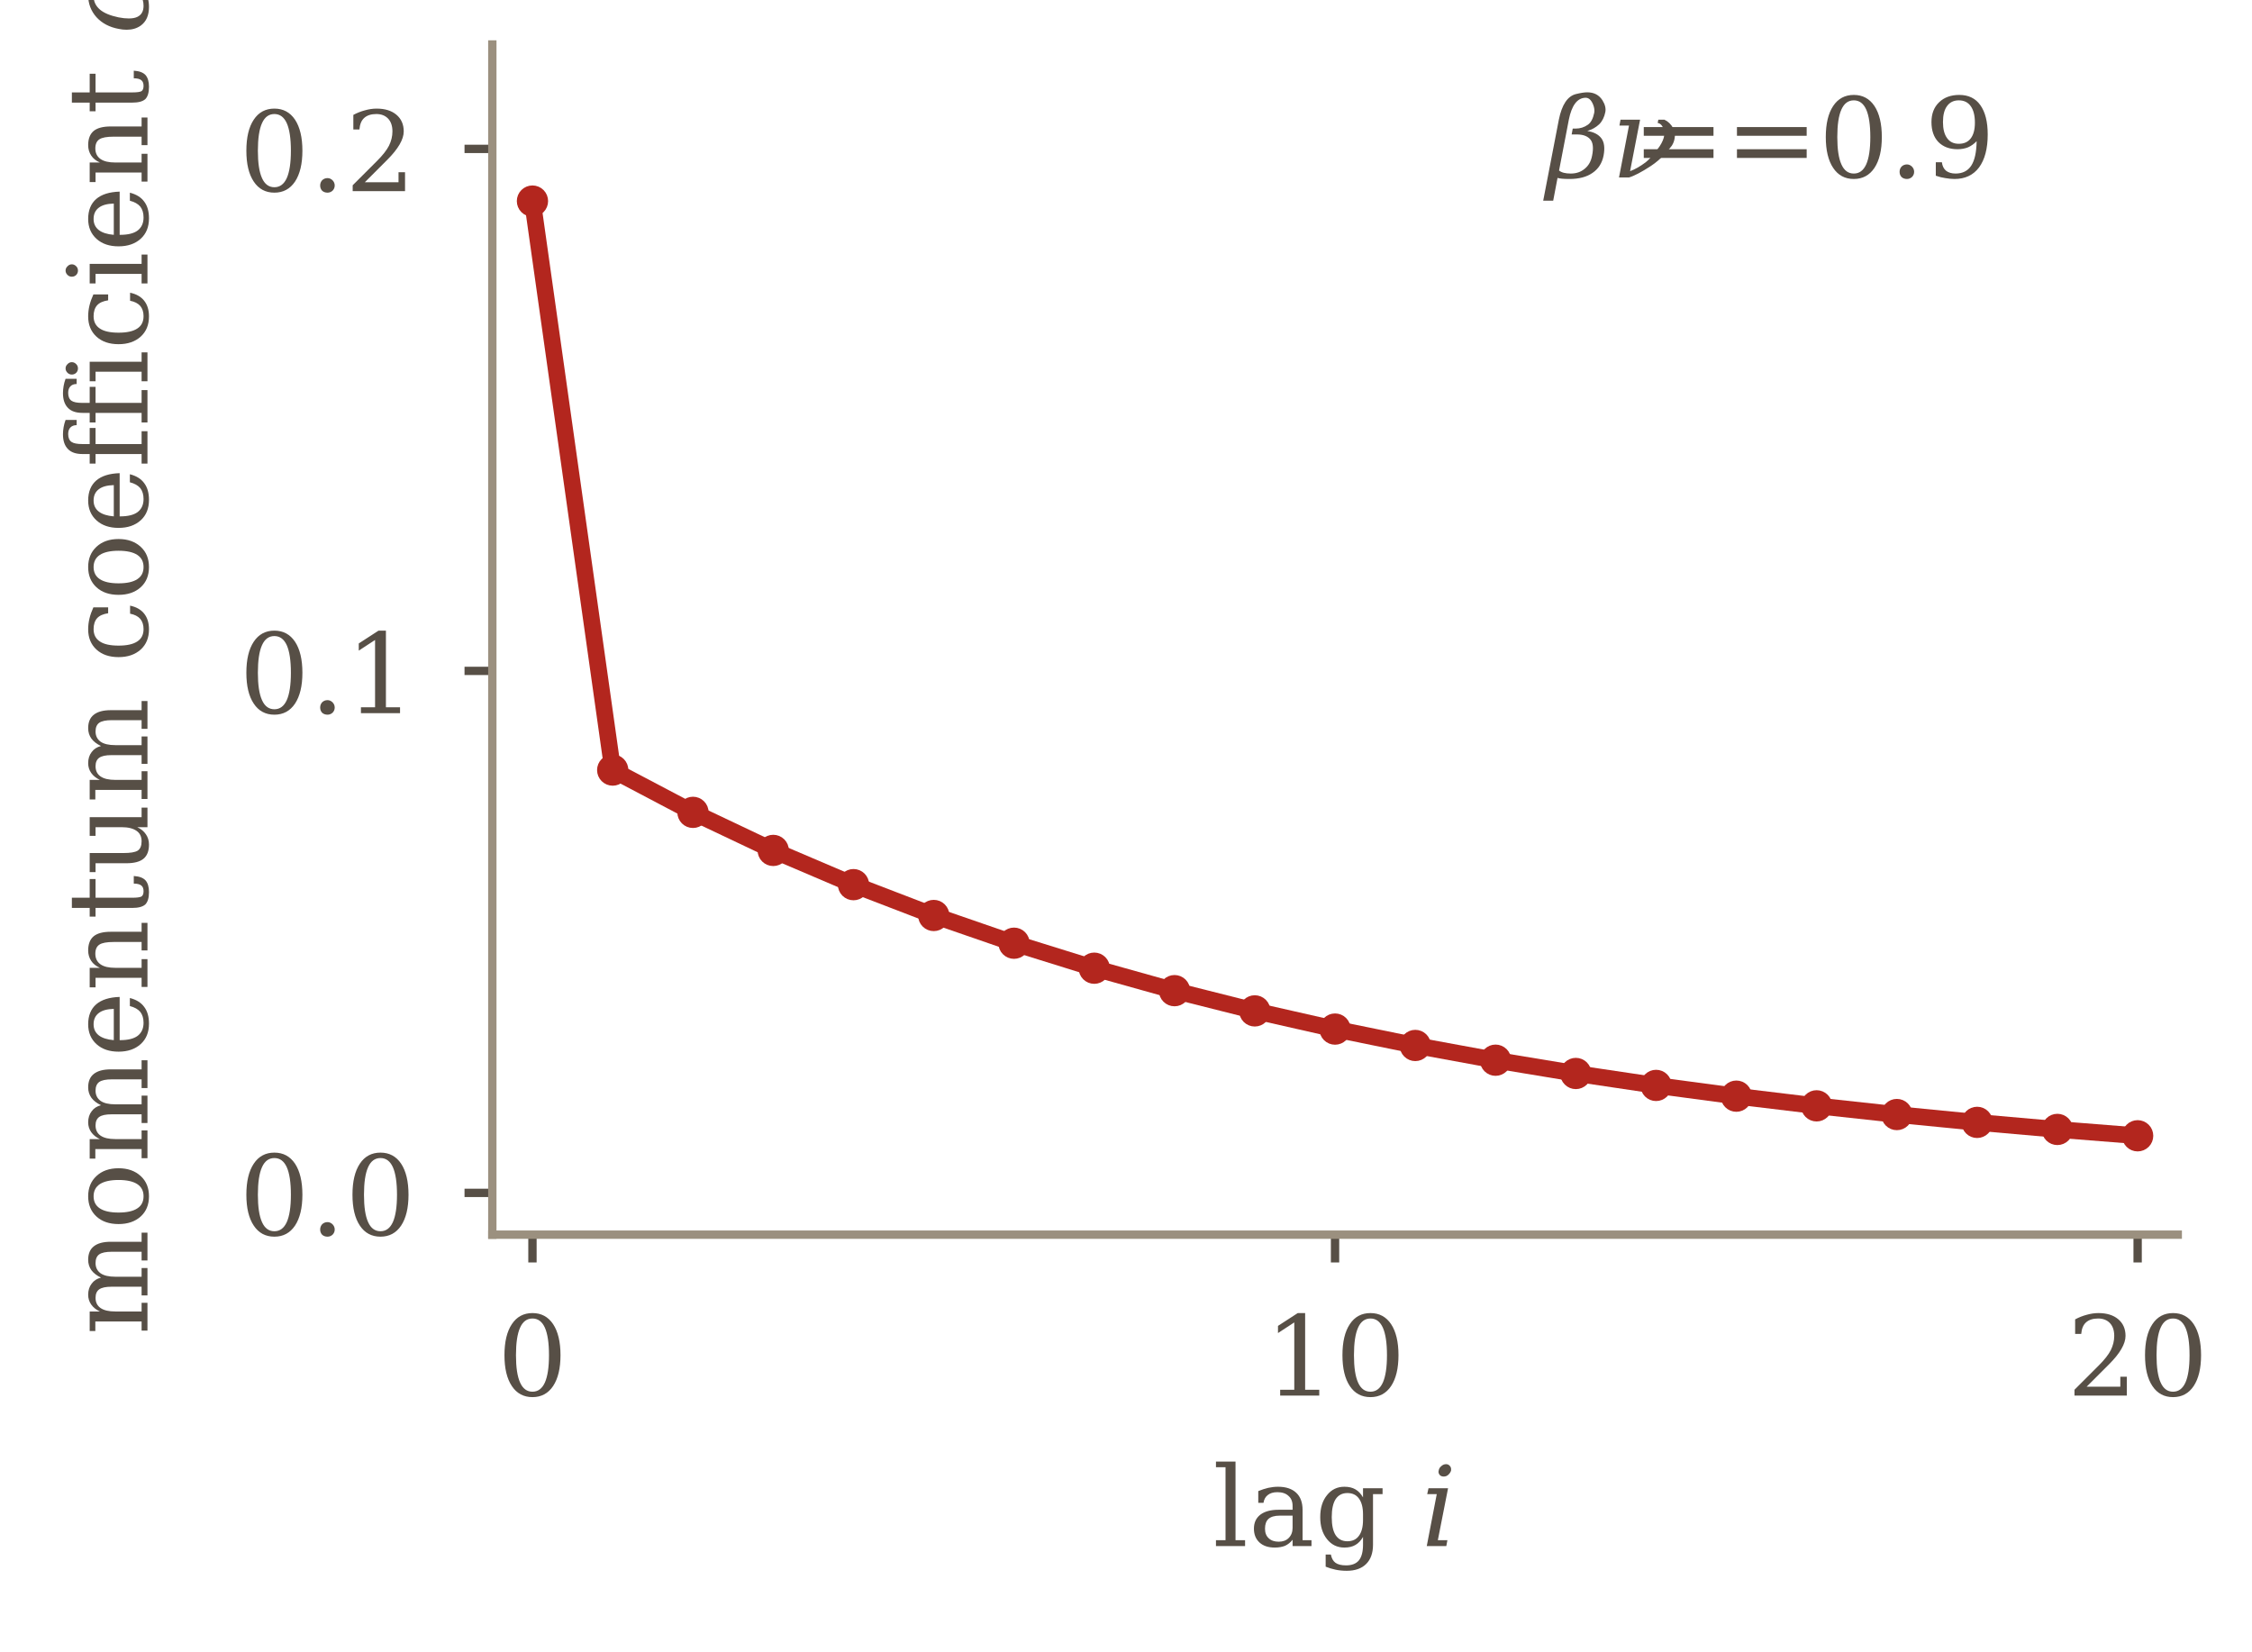
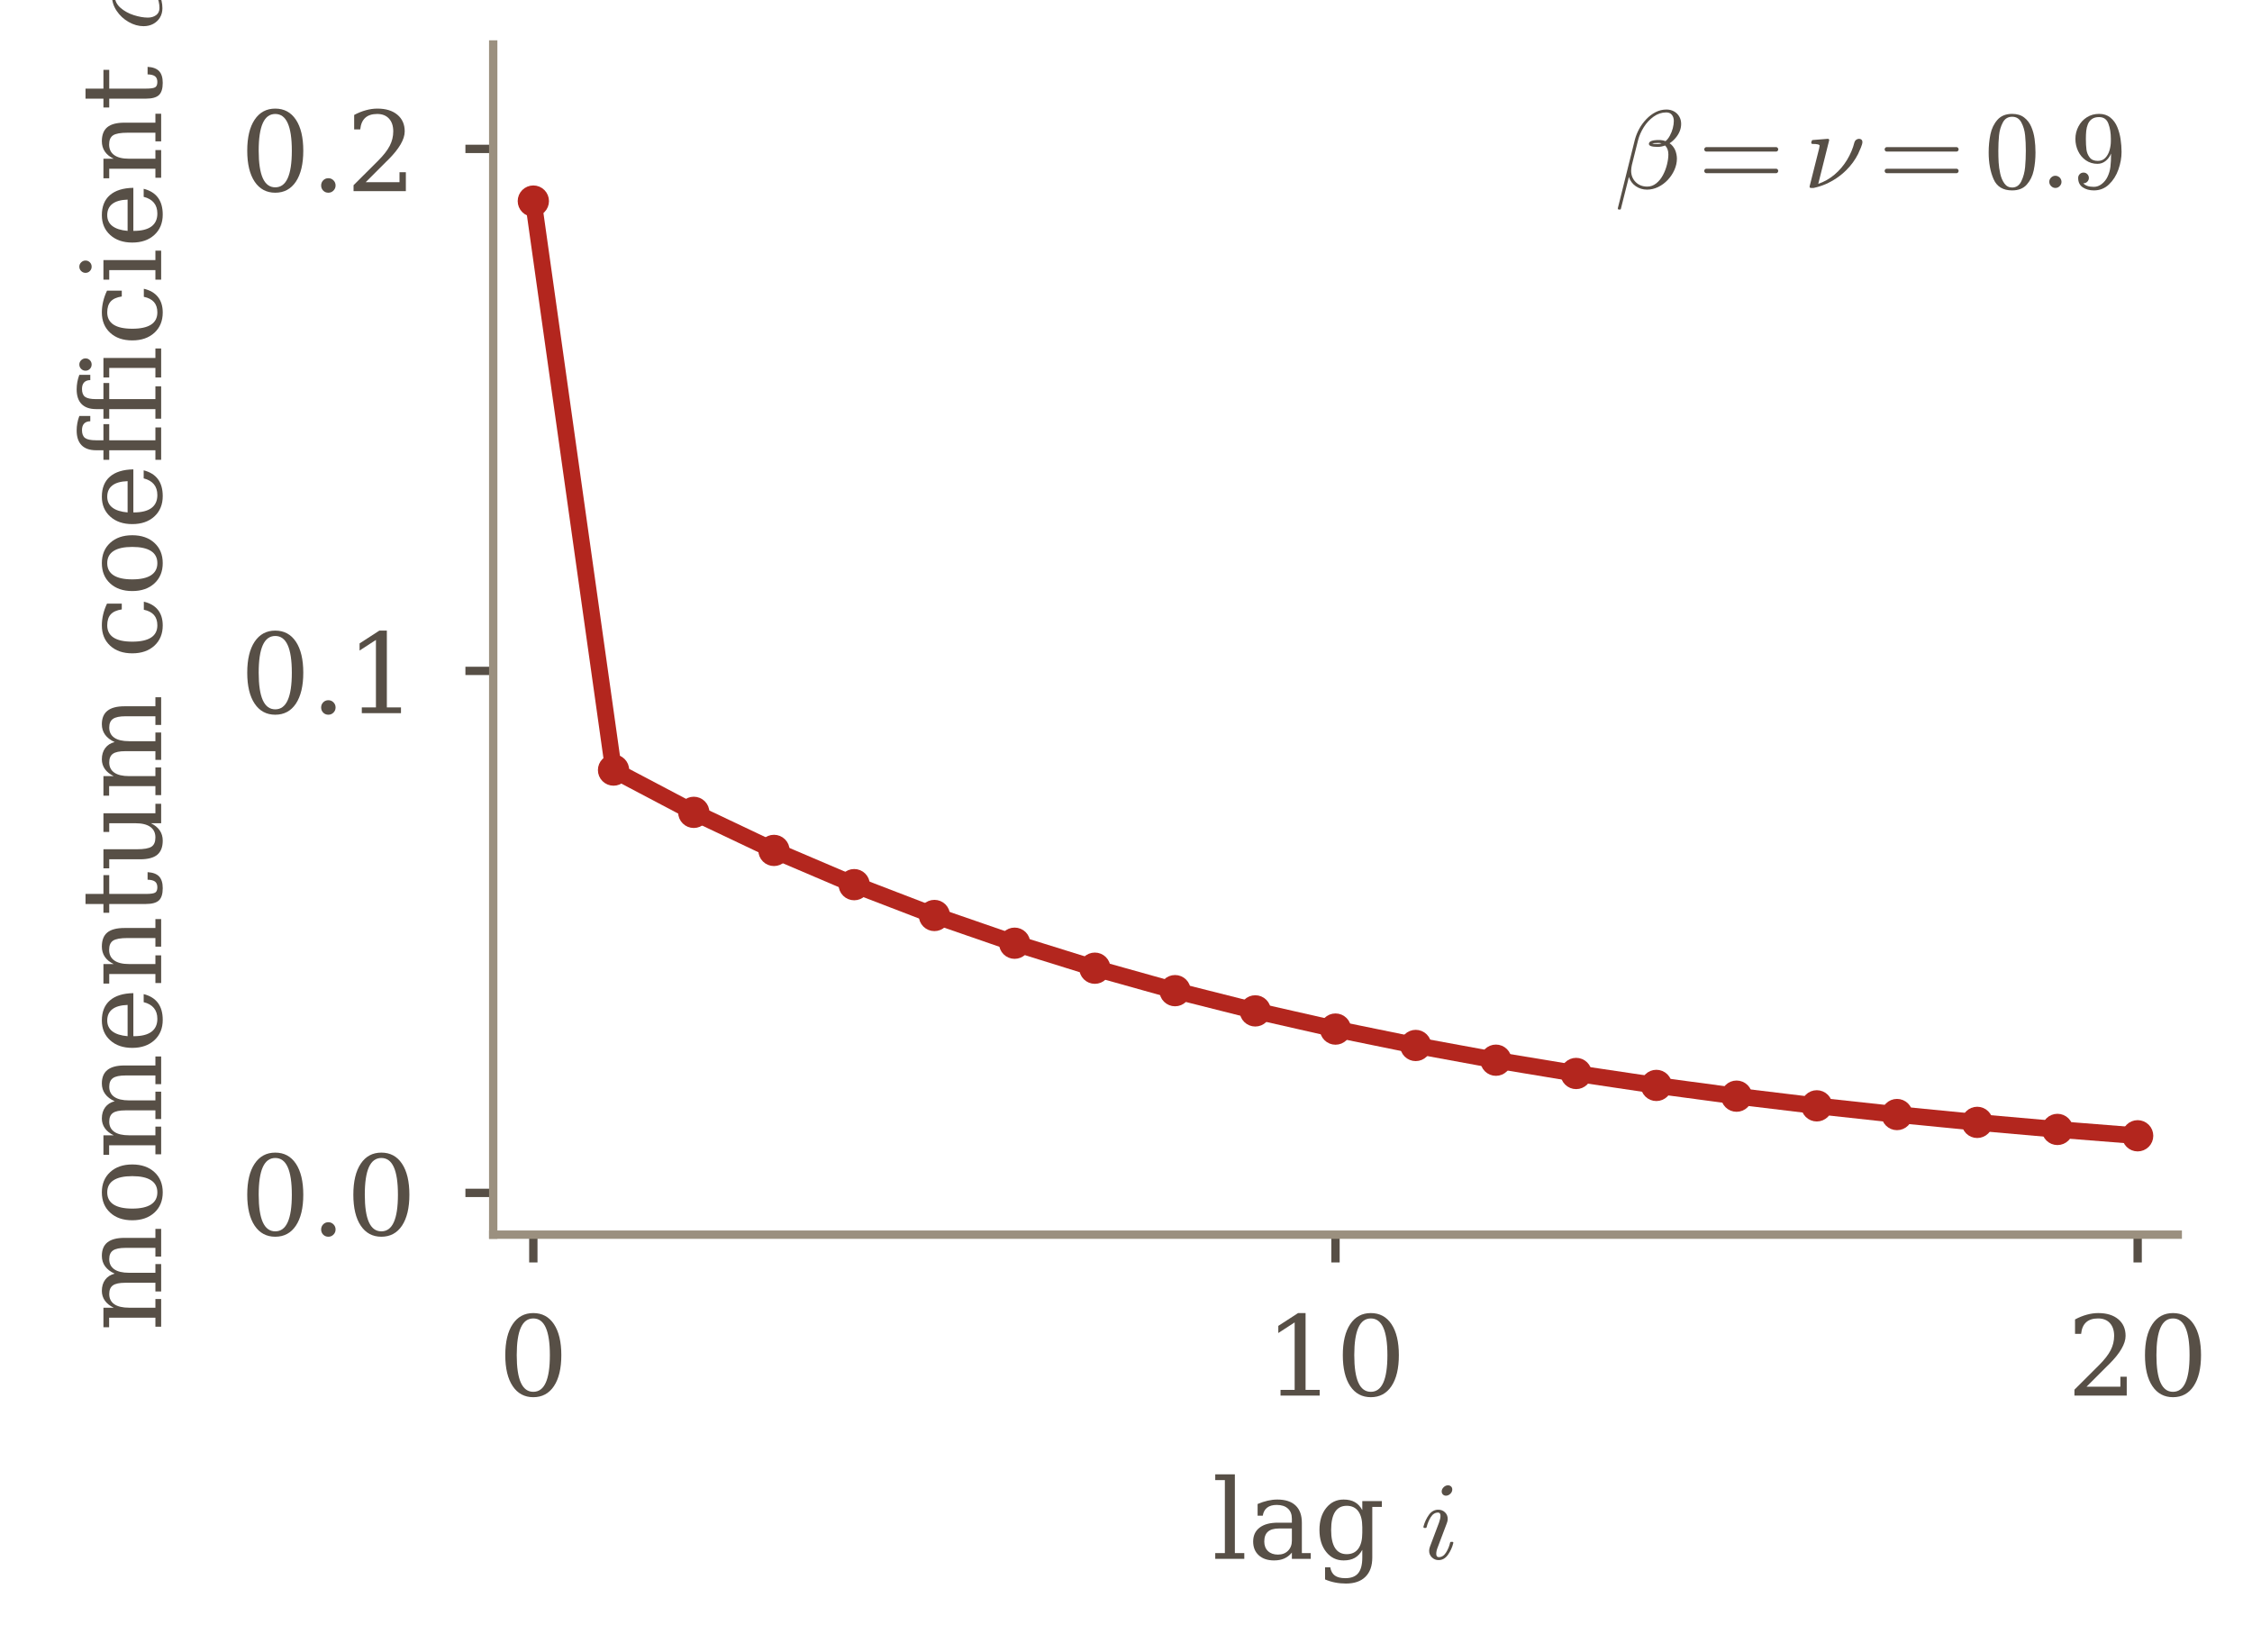
<svg xmlns="http://www.w3.org/2000/svg" xmlns:xlink="http://www.w3.org/1999/xlink" width="162pt" height="118.8pt" viewBox="0 0 162 118.8" version="1.1">
  <defs>
    <style type="text/css">*{stroke-linejoin: round; stroke-linecap: butt}</style>
  </defs>
  <g id="figure_1">
    <g id="patch_1">
      <path d="M 0 118.8 L 162 118.8 L 162 0 L 0 0 L 0 118.8 z " style="fill: none" />
    </g>
    <g id="axes_1">
      <g id="patch_2">
-         <path d="M 35.416 88.82 L 156.659 88.82 L 156.659 3.2 L 35.416 3.2 L 35.416 88.82 z " style="fill: none" />
+         <path d="M 35.48 88.82 L 156.659 88.82 L 156.659 3.2 L 35.48 3.2 L 35.48 88.82 z " style="fill: none" />
      </g>
      <g id="matplotlib.axis_1">
        <g id="xtick_1">
          <g id="line2d_1">
            <defs>
              <path id="m3b49454b58" d="M 0 0 L 0 2 " style="stroke: #574f46; stroke-width: 0.6" />
            </defs>
            <g>
-               <use xlink:href="#m3b49454b58" x="38.303" y="88.82" style="fill: #574f46; stroke: #574f46; stroke-width: 0.6" />
+               <use xlink:href="#m3b49454b58" x="38.366" y="88.82" style="fill: #574f46; stroke: #574f46; stroke-width: 0.6" />
            </g>
          </g>
          <g id="text_1">
-             <text style="fill: #574f46; font: 8px 'DejaVu Serif'; text-anchor: middle" x="38.303" y="100.399" transform="rotate(-0 38.30275 100.3988)">0</text>
+             <g style="fill: #574f46" transform="translate(35.82071 100.3988) scale(0.08 -0.08)">
+               <defs>
+                 <path id="DejaVuSerif-30" d="M 2034 219 Q 2513 219 2750 744 Q 2988 1269 2988 2328 Q 2988 3391 2750 3916 Q 2513 4441 2034 4441 Q 1556 4441 1318 3916 Q 1081 3391 1081 2328 Q 1081 1269 1318 744 Q 1556 219 2034 219 z M 2034 -91 Q 1275 -91 848 546 Q 422 1184 422 2328 Q 422 3475 848 4112 Q 1275 4750 2034 4750 Q 2797 4750 3222 4112 Q 3647 3475 3647 2328 Q 3647 1184 3222 546 Q 2797 -91 2034 -91 z " transform="scale(0.015625)" />
+               </defs>
+               <use xlink:href="#DejaVuSerif-30" />
+             </g>
          </g>
        </g>
        <g id="xtick_2">
          <g id="line2d_2">
            <g>
-               <use xlink:href="#m3b49454b58" x="96.038" y="88.82" style="fill: #574f46; stroke: #574f46; stroke-width: 0.6" />
+               <use xlink:href="#m3b49454b58" x="96.07" y="88.82" style="fill: #574f46; stroke: #574f46; stroke-width: 0.6" />
            </g>
          </g>
          <g id="text_2">
-             <text style="fill: #574f46; font: 8px 'DejaVu Serif'; text-anchor: middle" x="96.038" y="100.399" transform="rotate(-0 96.03764 100.3988)">10</text>
+             <g style="fill: #574f46" transform="translate(90.97989 100.3988) scale(0.08 -0.08)">
+               <defs>
+                 <path id="DejaVuSerif-31" d="M 909 0 L 909 331 L 1722 331 L 1722 4213 L 781 3603 L 781 4013 L 1919 4750 L 2350 4750 L 2350 331 L 3163 331 L 3163 0 L 909 0 z " transform="scale(0.015625)" />
+               </defs>
+               <use xlink:href="#DejaVuSerif-31" />
+               <use xlink:href="#DejaVuSerif-30" x="63.623" />
+             </g>
          </g>
        </g>
        <g id="xtick_3">
          <g id="line2d_3">
            <g>
-               <use xlink:href="#m3b49454b58" x="153.773" y="88.82" style="fill: #574f46; stroke: #574f46; stroke-width: 0.6" />
+               <use xlink:href="#m3b49454b58" x="153.774" y="88.82" style="fill: #574f46; stroke: #574f46; stroke-width: 0.6" />
            </g>
          </g>
          <g id="text_3">
-             <text style="fill: #574f46; font: 8px 'DejaVu Serif'; text-anchor: middle" x="153.773" y="100.399" transform="rotate(-0 153.7725 100.3988)">20</text>
+             <g style="fill: #574f46" transform="translate(148.6841 100.3988) scale(0.08 -0.08)">
+               <defs>
+                 <path id="DejaVuSerif-32" d="M 819 3553 L 469 3553 L 469 4384 Q 803 4563 1142 4656 Q 1481 4750 1806 4750 Q 2534 4750 2956 4397 Q 3378 4044 3378 3438 Q 3378 2753 2422 1800 Q 2347 1728 2309 1691 L 1131 513 L 3078 513 L 3078 1088 L 3444 1088 L 3444 0 L 434 0 L 434 341 L 1850 1753 Q 2319 2222 2519 2614 Q 2719 3006 2719 3438 Q 2719 3909 2473 4175 Q 2228 4441 1797 4441 Q 1350 4441 1106 4219 Q 863 3997 819 3553 z " transform="scale(0.015625)" />
+               </defs>
+               <use xlink:href="#DejaVuSerif-32" />
+               <use xlink:href="#DejaVuSerif-30" x="63.623" />
+             </g>
          </g>
        </g>
        <g id="text_4">
-           <g style="fill: #574f46" transform="translate(87.23764 112.1425)">
-             <text>
-               <tspan style="font: 8px 'DejaVu Serif'" x="0 2.559 7.328 12.449" y="-0.922">lag </tspan>
-               <tspan style="font: italic 8px 'DejaVu Serif'" x="14.992" y="-0.922">i</tspan>
-             </text>
+           <g style="fill: #574f46" transform="translate(87.18989 112.1425) scale(0.08 -0.08)">
+             <defs>
+               <path id="DejaVuSerif-6c" d="M 1313 331 L 1856 331 L 1856 0 L 184 0 L 184 331 L 738 331 L 738 4531 L 184 4531 L 184 4863 L 1313 4863 L 1313 331 z " transform="scale(0.015625)" />
+               <path id="DejaVuSerif-61" d="M 2547 1044 L 2547 1747 L 1806 1747 Q 1378 1747 1168 1562 Q 959 1378 959 997 Q 959 650 1171 447 Q 1384 244 1747 244 Q 2106 244 2326 466 Q 2547 688 2547 1044 z M 3122 2075 L 3122 331 L 3634 331 L 3634 0 L 2547 0 L 2547 359 Q 2356 128 2106 18 Q 1856 -91 1522 -91 Q 969 -91 644 203 Q 319 497 319 997 Q 319 1513 691 1797 Q 1063 2081 1741 2081 L 2547 2081 L 2547 2309 Q 2547 2688 2317 2895 Q 2088 3103 1672 3103 Q 1328 3103 1125 2947 Q 922 2791 872 2484 L 575 2484 L 575 3156 Q 875 3284 1158 3348 Q 1441 3413 1709 3413 Q 2400 3413 2761 3070 Q 3122 2728 3122 2075 z " transform="scale(0.015625)" />
+               <path id="DejaVuSerif-67" d="M 3359 2988 L 3359 72 Q 3359 -644 2965 -1033 Q 2572 -1422 1844 -1422 Q 1516 -1422 1216 -1362 Q 916 -1303 641 -1184 L 641 -488 L 941 -488 Q 997 -813 1206 -963 Q 1416 -1113 1806 -1113 Q 2313 -1113 2548 -827 Q 2784 -541 2784 72 L 2784 519 Q 2616 206 2355 57 Q 2094 -91 1709 -91 Q 1097 -91 708 395 Q 319 881 319 1663 Q 319 2444 706 2928 Q 1094 3413 1709 3413 Q 2094 3413 2355 3264 Q 2616 3116 2784 2803 L 2784 3322 L 3909 3322 L 3909 2988 L 3359 2988 z M 2784 1825 Q 2784 2422 2554 2737 Q 2325 3053 1888 3053 Q 1444 3053 1217 2703 Q 991 2353 991 1663 Q 991 975 1217 622 Q 1444 269 1888 269 Q 2325 269 2554 583 Q 2784 897 2784 1497 L 2784 1825 z " transform="scale(0.015625)" />
+               <path id="DejaVuSerif-20" transform="scale(0.015625)" />
+               <path id="Cmmi10-69" d="M 500 459 Q 500 578 550 709 L 1069 2088 Q 1153 2322 1153 2472 Q 1153 2663 1013 2663 Q 759 2663 595 2402 Q 431 2141 353 1819 Q 341 1778 300 1778 L 225 1778 Q 172 1778 172 1838 L 172 1856 Q 275 2238 487 2533 Q 700 2828 1025 2828 Q 1253 2828 1411 2678 Q 1569 2528 1569 2297 Q 1569 2178 1516 2047 L 997 672 Q 909 459 909 288 Q 909 97 1056 97 Q 1306 97 1473 364 Q 1641 631 1709 941 Q 1722 978 1759 978 L 1838 978 Q 1863 978 1878 961 Q 1894 944 1894 922 Q 1894 916 1888 903 Q 1800 541 1583 234 Q 1366 -72 1044 -72 Q 819 -72 659 83 Q 500 238 500 459 z M 1222 3878 Q 1222 4013 1334 4122 Q 1447 4231 1581 4231 Q 1691 4231 1761 4164 Q 1831 4097 1831 3994 Q 1831 3850 1717 3742 Q 1603 3634 1466 3634 Q 1363 3634 1292 3704 Q 1222 3775 1222 3878 z " transform="scale(0.015625)" />
+             </defs>
+             <use xlink:href="#DejaVuSerif-6c" transform="translate(0 0.015625)" />
+             <use xlink:href="#DejaVuSerif-61" transform="translate(31.98242 0.015625)" />
+             <use xlink:href="#DejaVuSerif-67" transform="translate(91.60156 0.015625)" />
+             <use xlink:href="#DejaVuSerif-20" transform="translate(155.6152 0.015625)" />
+             <use xlink:href="#Cmmi10-69" transform="translate(187.4023 0.015625)" />
          </g>
        </g>
      </g>
      <g id="matplotlib.axis_2">
        <g id="ytick_1">
          <g id="line2d_4">
            <defs>
              <path id="m7cb5a295e4" d="M 0 0 L -2 0 " style="stroke: #574f46; stroke-width: 0.6" />
            </defs>
            <g>
-               <use xlink:href="#m7cb5a295e4" x="35.416" y="85.816" style="fill: #574f46; stroke: #574f46; stroke-width: 0.6" />
+               <use xlink:href="#m7cb5a295e4" x="35.48" y="85.816" style="fill: #574f46; stroke: #574f46; stroke-width: 0.6" />
            </g>
          </g>
          <g id="text_5">
-             <text style="fill: #574f46; font: 8px 'DejaVu Serif'; text-anchor: end" x="29.916" y="88.855" transform="rotate(-0 29.916 88.85516)">0.0</text>
+             <g style="fill: #574f46" transform="translate(17.258 88.85516) scale(0.08 -0.08)">
+               <defs>
+                 <path id="DejaVuSerif-2e" d="M 603 325 Q 603 500 722 622 Q 841 744 1019 744 Q 1191 744 1312 622 Q 1434 500 1434 325 Q 1434 153 1312 31 Q 1191 -91 1019 -91 Q 841 -91 722 29 Q 603 150 603 325 z " transform="scale(0.015625)" />
+               </defs>
+               <use xlink:href="#DejaVuSerif-30" />
+               <use xlink:href="#DejaVuSerif-2e" x="63.623" />
+               <use xlink:href="#DejaVuSerif-30" x="95.41" />
+             </g>
          </g>
        </g>
        <g id="ytick_2">
          <g id="line2d_5">
            <g>
-               <use xlink:href="#m7cb5a295e4" x="35.416" y="48.263" style="fill: #574f46; stroke: #574f46; stroke-width: 0.6" />
+               <use xlink:href="#m7cb5a295e4" x="35.48" y="48.263" style="fill: #574f46; stroke: #574f46; stroke-width: 0.6" />
            </g>
          </g>
          <g id="text_6">
-             <text style="fill: #574f46; font: 8px 'DejaVu Serif'; text-anchor: end" x="29.916" y="51.303" transform="rotate(-0 29.916 51.30253)">0.1</text>
+             <g style="fill: #574f46" transform="translate(17.258 51.30253) scale(0.08 -0.08)">
+               <use xlink:href="#DejaVuSerif-30" />
+               <use xlink:href="#DejaVuSerif-2e" x="63.623" />
+               <use xlink:href="#DejaVuSerif-31" x="95.41" />
+             </g>
          </g>
        </g>
        <g id="ytick_3">
          <g id="line2d_6">
            <g>
-               <use xlink:href="#m7cb5a295e4" x="35.416" y="10.711" style="fill: #574f46; stroke: #574f46; stroke-width: 0.6" />
+               <use xlink:href="#m7cb5a295e4" x="35.48" y="10.711" style="fill: #574f46; stroke: #574f46; stroke-width: 0.6" />
            </g>
          </g>
          <g id="text_7">
-             <text style="fill: #574f46; font: 8px 'DejaVu Serif'; text-anchor: end" x="29.916" y="13.75" transform="rotate(-0 29.916 13.7499)">0.2</text>
+             <g style="fill: #574f46" transform="translate(17.258 13.7499) scale(0.08 -0.08)">
+               <use xlink:href="#DejaVuSerif-30" />
+               <use xlink:href="#DejaVuSerif-2e" x="63.623" />
+               <use xlink:href="#DejaVuSerif-32" x="95.41" />
+             </g>
          </g>
        </g>
        <g id="text_8">
-           <g style="fill: #574f46" transform="translate(11.52975 96.05) rotate(-90)">
-             <text>
-               <tspan style="font: 8px 'DejaVu Serif'" x="0 7.586 12.402 19.988 24.723 29.875 33.09 38.242 45.828 48.371 52.852 57.668 62.402 65.363 68.324 70.883 75.363 77.922 82.656 87.809 91.023" y="-0.922">momentum coefficient </tspan>
-               <tspan style="font: italic 8px 'DejaVu Serif'" x="93.566" y="-0.922">c</tspan>
-               <tspan style="font: italic 5.6px 'DejaVu Serif'" x="98.047" y="0.325">i</tspan>
-             </text>
+           <g style="fill: #574f46" transform="translate(11.59425 95.77) rotate(-90) scale(0.08 -0.08)">
+             <defs>
+               <path id="DejaVuSerif-6d" d="M 3316 2675 Q 3481 3041 3739 3227 Q 3997 3413 4341 3413 Q 4863 3413 5119 3089 Q 5375 2766 5375 2113 L 5375 331 L 5894 331 L 5894 0 L 4300 0 L 4300 331 L 4800 331 L 4800 2047 Q 4800 2556 4650 2772 Q 4500 2988 4153 2988 Q 3769 2988 3567 2697 Q 3366 2406 3366 1850 L 3366 331 L 3866 331 L 3866 0 L 2291 0 L 2291 331 L 2791 331 L 2791 2069 Q 2791 2566 2641 2777 Q 2491 2988 2144 2988 Q 1759 2988 1557 2697 Q 1356 2406 1356 1850 L 1356 331 L 1856 331 L 1856 0 L 263 0 L 263 331 L 781 331 L 781 2994 L 231 2994 L 231 3322 L 1356 3322 L 1356 2731 Q 1516 3063 1762 3238 Q 2009 3413 2322 3413 Q 2709 3413 2968 3220 Q 3228 3028 3316 2675 z " transform="scale(0.015625)" />
+               <path id="DejaVuSerif-6f" d="M 1925 219 Q 2388 219 2623 584 Q 2859 950 2859 1663 Q 2859 2375 2623 2739 Q 2388 3103 1925 3103 Q 1463 3103 1227 2739 Q 991 2375 991 1663 Q 991 950 1228 584 Q 1466 219 1925 219 z M 1925 -91 Q 1200 -91 759 389 Q 319 869 319 1663 Q 319 2456 758 2934 Q 1197 3413 1925 3413 Q 2653 3413 3092 2934 Q 3531 2456 3531 1663 Q 3531 869 3092 389 Q 2653 -91 1925 -91 z " transform="scale(0.015625)" />
+               <path id="DejaVuSerif-65" d="M 3469 1600 L 991 1600 L 991 1575 Q 991 903 1244 561 Q 1497 219 1991 219 Q 2369 219 2611 417 Q 2853 616 2950 1006 L 3413 1006 Q 3275 459 2904 184 Q 2534 -91 1931 -91 Q 1203 -91 761 389 Q 319 869 319 1663 Q 319 2450 753 2931 Q 1188 3413 1894 3413 Q 2647 3413 3050 2948 Q 3453 2484 3469 1600 z M 2791 1931 Q 2772 2513 2545 2808 Q 2319 3103 1894 3103 Q 1497 3103 1269 2806 Q 1041 2509 991 1931 L 2791 1931 z " transform="scale(0.015625)" />
+               <path id="DejaVuSerif-6e" d="M 263 0 L 263 331 L 781 331 L 781 2988 L 231 2988 L 231 3322 L 1356 3322 L 1356 2731 Q 1516 3069 1770 3241 Q 2025 3413 2363 3413 Q 2913 3413 3172 3097 Q 3431 2781 3431 2113 L 3431 331 L 3944 331 L 3944 0 L 2356 0 L 2356 331 L 2853 331 L 2853 1931 Q 2853 2541 2703 2767 Q 2553 2994 2175 2994 Q 1775 2994 1565 2701 Q 1356 2409 1356 1850 L 1356 331 L 1856 331 L 1856 0 L 263 0 z " transform="scale(0.015625)" />
+               <path id="DejaVuSerif-74" d="M 691 2988 L 184 2988 L 184 3322 L 691 3322 L 691 4353 L 1269 4353 L 1269 3322 L 2350 3322 L 2350 2988 L 1269 2988 L 1269 878 Q 1269 456 1350 337 Q 1431 219 1650 219 Q 1875 219 1978 351 Q 2081 484 2088 781 L 2522 781 Q 2497 328 2275 118 Q 2053 -91 1600 -91 Q 1103 -91 897 129 Q 691 350 691 878 L 691 2988 z " transform="scale(0.015625)" />
+               <path id="DejaVuSerif-75" d="M 2266 3322 L 3341 3322 L 3341 331 L 3884 331 L 3884 0 L 2766 0 L 2766 588 Q 2606 256 2353 82 Q 2100 -91 1766 -91 Q 1213 -91 952 223 Q 691 538 691 1209 L 691 2988 L 172 2988 L 172 3322 L 1269 3322 L 1269 1388 Q 1269 781 1417 556 Q 1566 331 1947 331 Q 2347 331 2556 625 Q 2766 919 2766 1478 L 2766 2988 L 2266 2988 L 2266 3322 z " transform="scale(0.015625)" />
+               <path id="DejaVuSerif-63" d="M 3291 997 Q 3169 466 2822 187 Q 2475 -91 1925 -91 Q 1200 -91 759 389 Q 319 869 319 1663 Q 319 2459 759 2936 Q 1200 3413 1925 3413 Q 2241 3413 2553 3339 Q 2866 3266 3181 3116 L 3181 2266 L 2847 2266 Q 2781 2703 2561 2903 Q 2341 3103 1931 3103 Q 1466 3103 1228 2742 Q 991 2381 991 1663 Q 991 944 1227 581 Q 1463 219 1931 219 Q 2303 219 2525 412 Q 2747 606 2828 997 L 3291 997 z " transform="scale(0.015625)" />
+               <path id="DejaVuSerif-66" d="M 2753 4078 L 2450 4078 Q 2447 4313 2317 4434 Q 2188 4556 1941 4556 Q 1619 4556 1487 4379 Q 1356 4203 1356 3750 L 1356 3322 L 2284 3322 L 2284 2988 L 1356 2988 L 1356 331 L 2094 331 L 2094 0 L 231 0 L 231 331 L 781 331 L 781 2988 L 231 2988 L 231 3322 L 781 3322 L 781 3738 Q 781 4294 1070 4578 Q 1359 4863 1919 4863 Q 2128 4863 2337 4825 Q 2547 4788 2753 4709 L 2753 4078 z " transform="scale(0.015625)" />
+               <path id="DejaVuSerif-69" d="M 622 4353 Q 622 4497 726 4603 Q 831 4709 978 4709 Q 1122 4709 1226 4603 Q 1331 4497 1331 4353 Q 1331 4206 1228 4103 Q 1125 4000 978 4000 Q 831 4000 726 4103 Q 622 4206 622 4353 z M 1356 331 L 1900 331 L 1900 0 L 231 0 L 231 331 L 781 331 L 781 2988 L 231 2988 L 231 3322 L 1356 3322 L 1356 331 z " transform="scale(0.015625)" />
+               <path id="Cmmi10-63" d="M 750 763 Q 750 484 892 290 Q 1034 97 1300 97 Q 1681 97 2032 272 Q 2384 447 2606 756 Q 2625 775 2656 775 Q 2688 775 2720 739 Q 2753 703 2753 672 Q 2753 647 2741 634 Q 2506 306 2109 117 Q 1713 -72 1288 -72 Q 981 -72 747 73 Q 513 219 384 462 Q 256 706 256 1013 Q 256 1444 497 1869 Q 738 2294 1138 2561 Q 1538 2828 1978 2828 Q 2266 2828 2495 2689 Q 2725 2550 2725 2278 Q 2725 2103 2623 1979 Q 2522 1856 2350 1856 Q 2247 1856 2176 1920 Q 2106 1984 2106 2088 Q 2106 2238 2215 2344 Q 2325 2450 2472 2450 L 2484 2450 Q 2409 2559 2267 2611 Q 2125 2663 1972 2663 Q 1597 2663 1315 2342 Q 1034 2022 892 1576 Q 750 1131 750 763 z " transform="scale(0.015625)" />
+             </defs>
+             <use xlink:href="#DejaVuSerif-6d" transform="translate(0 0.015625)" />
+             <use xlink:href="#DejaVuSerif-6f" transform="translate(94.82422 0.015625)" />
+             <use xlink:href="#DejaVuSerif-6d" transform="translate(155.0293 0.015625)" />
+             <use xlink:href="#DejaVuSerif-65" transform="translate(249.8535 0.015625)" />
+             <use xlink:href="#DejaVuSerif-6e" transform="translate(309.0332 0.015625)" />
+             <use xlink:href="#DejaVuSerif-74" transform="translate(373.4375 0.015625)" />
+             <use xlink:href="#DejaVuSerif-75" transform="translate(413.623 0.015625)" />
+             <use xlink:href="#DejaVuSerif-6d" transform="translate(478.0273 0.015625)" />
+             <use xlink:href="#DejaVuSerif-20" transform="translate(572.8516 0.015625)" />
+             <use xlink:href="#DejaVuSerif-63" transform="translate(604.6387 0.015625)" />
+             <use xlink:href="#DejaVuSerif-6f" transform="translate(660.6445 0.015625)" />
+             <use xlink:href="#DejaVuSerif-65" transform="translate(720.8496 0.015625)" />
+             <use xlink:href="#DejaVuSerif-66" transform="translate(780.0293 0.015625)" />
+             <use xlink:href="#DejaVuSerif-66" transform="translate(817.041 0.015625)" />
+             <use xlink:href="#DejaVuSerif-69" transform="translate(854.0527 0.015625)" />
+             <use xlink:href="#DejaVuSerif-63" transform="translate(886.0352 0.015625)" />
+             <use xlink:href="#DejaVuSerif-69" transform="translate(942.041 0.015625)" />
+             <use xlink:href="#DejaVuSerif-65" transform="translate(974.0234 0.015625)" />
+             <use xlink:href="#DejaVuSerif-6e" transform="translate(1033.203 0.015625)" />
+             <use xlink:href="#DejaVuSerif-74" transform="translate(1097.607 0.015625)" />
+             <use xlink:href="#DejaVuSerif-20" transform="translate(1137.793 0.015625)" />
+             <use xlink:href="#Cmmi10-63" transform="translate(1169.58 0.015625)" />
+             <use xlink:href="#Cmmi10-69" transform="translate(1212.793 -16.99063) scale(0.7)" />
          </g>
        </g>
      </g>
      <g id="line2d_7">
-         <path d="M 38.303 14.466 L 44.076 55.398 L 49.85 58.44 L 55.623 61.178 L 61.397 63.641 L 67.17 65.859 L 72.944 67.854 L 78.717 69.651 L 84.491 71.267 L 90.264 72.722 L 96.038 74.031 L 101.811 75.21 L 107.585 76.27 L 113.358 77.225 L 119.132 78.084 L 124.905 78.857 L 130.679 79.553 L 136.452 80.179 L 142.226 80.743 L 147.999 81.25 L 153.773 81.707 " clip-path="url(#p38cfe09ae0)" style="fill: none; stroke: #b3261e; stroke-width: 1.2; stroke-linecap: square" />
+         <path d="M 38.366 14.466 L 44.136 55.398 L 49.907 58.44 L 55.677 61.178 L 61.447 63.641 L 67.218 65.859 L 72.988 67.854 L 78.759 69.651 L 84.529 71.267 L 90.299 72.722 L 96.07 74.031 L 101.84 75.21 L 107.611 76.27 L 113.381 77.225 L 119.152 78.084 L 124.922 78.857 L 130.692 79.553 L 136.463 80.179 L 142.233 80.743 L 148.004 81.25 L 153.774 81.707 " clip-path="url(#pd9ccb226d1)" style="fill: none; stroke: #b3261e; stroke-width: 1.2; stroke-linecap: square" />
        <defs>
          <path id="m2bdbc4a267" d="M 0 0.625 C 0.166 0.625 0.325 0.559 0.442 0.442 C 0.559 0.325 0.625 0.166 0.625 0 C 0.625 -0.166 0.559 -0.325 0.442 -0.442 C 0.325 -0.559 0.166 -0.625 0 -0.625 C -0.166 -0.625 -0.325 -0.559 -0.442 -0.442 C -0.559 -0.325 -0.625 -0.166 -0.625 0 C -0.625 0.166 -0.559 0.325 -0.442 0.442 C -0.325 0.559 -0.166 0.625 0 0.625 z " style="stroke: #b3261e" />
        </defs>
-         <g clip-path="url(#p38cfe09ae0)">
-           <use xlink:href="#m2bdbc4a267" x="38.303" y="14.466" style="fill: #b3261e; stroke: #b3261e" />
-           <use xlink:href="#m2bdbc4a267" x="44.076" y="55.398" style="fill: #b3261e; stroke: #b3261e" />
-           <use xlink:href="#m2bdbc4a267" x="49.85" y="58.44" style="fill: #b3261e; stroke: #b3261e" />
-           <use xlink:href="#m2bdbc4a267" x="55.623" y="61.178" style="fill: #b3261e; stroke: #b3261e" />
-           <use xlink:href="#m2bdbc4a267" x="61.397" y="63.641" style="fill: #b3261e; stroke: #b3261e" />
-           <use xlink:href="#m2bdbc4a267" x="67.17" y="65.859" style="fill: #b3261e; stroke: #b3261e" />
-           <use xlink:href="#m2bdbc4a267" x="72.944" y="67.854" style="fill: #b3261e; stroke: #b3261e" />
-           <use xlink:href="#m2bdbc4a267" x="78.717" y="69.651" style="fill: #b3261e; stroke: #b3261e" />
-           <use xlink:href="#m2bdbc4a267" x="84.491" y="71.267" style="fill: #b3261e; stroke: #b3261e" />
-           <use xlink:href="#m2bdbc4a267" x="90.264" y="72.722" style="fill: #b3261e; stroke: #b3261e" />
-           <use xlink:href="#m2bdbc4a267" x="96.038" y="74.031" style="fill: #b3261e; stroke: #b3261e" />
-           <use xlink:href="#m2bdbc4a267" x="101.811" y="75.21" style="fill: #b3261e; stroke: #b3261e" />
-           <use xlink:href="#m2bdbc4a267" x="107.585" y="76.27" style="fill: #b3261e; stroke: #b3261e" />
-           <use xlink:href="#m2bdbc4a267" x="113.358" y="77.225" style="fill: #b3261e; stroke: #b3261e" />
-           <use xlink:href="#m2bdbc4a267" x="119.132" y="78.084" style="fill: #b3261e; stroke: #b3261e" />
-           <use xlink:href="#m2bdbc4a267" x="124.905" y="78.857" style="fill: #b3261e; stroke: #b3261e" />
-           <use xlink:href="#m2bdbc4a267" x="130.679" y="79.553" style="fill: #b3261e; stroke: #b3261e" />
-           <use xlink:href="#m2bdbc4a267" x="136.452" y="80.179" style="fill: #b3261e; stroke: #b3261e" />
-           <use xlink:href="#m2bdbc4a267" x="142.226" y="80.743" style="fill: #b3261e; stroke: #b3261e" />
-           <use xlink:href="#m2bdbc4a267" x="147.999" y="81.25" style="fill: #b3261e; stroke: #b3261e" />
-           <use xlink:href="#m2bdbc4a267" x="153.773" y="81.707" style="fill: #b3261e; stroke: #b3261e" />
+         <g clip-path="url(#pd9ccb226d1)">
+           <use xlink:href="#m2bdbc4a267" x="38.366" y="14.466" style="fill: #b3261e; stroke: #b3261e" />
+           <use xlink:href="#m2bdbc4a267" x="44.136" y="55.398" style="fill: #b3261e; stroke: #b3261e" />
+           <use xlink:href="#m2bdbc4a267" x="49.907" y="58.44" style="fill: #b3261e; stroke: #b3261e" />
+           <use xlink:href="#m2bdbc4a267" x="55.677" y="61.178" style="fill: #b3261e; stroke: #b3261e" />
+           <use xlink:href="#m2bdbc4a267" x="61.447" y="63.641" style="fill: #b3261e; stroke: #b3261e" />
+           <use xlink:href="#m2bdbc4a267" x="67.218" y="65.859" style="fill: #b3261e; stroke: #b3261e" />
+           <use xlink:href="#m2bdbc4a267" x="72.988" y="67.854" style="fill: #b3261e; stroke: #b3261e" />
+           <use xlink:href="#m2bdbc4a267" x="78.759" y="69.651" style="fill: #b3261e; stroke: #b3261e" />
+           <use xlink:href="#m2bdbc4a267" x="84.529" y="71.267" style="fill: #b3261e; stroke: #b3261e" />
+           <use xlink:href="#m2bdbc4a267" x="90.299" y="72.722" style="fill: #b3261e; stroke: #b3261e" />
+           <use xlink:href="#m2bdbc4a267" x="96.07" y="74.031" style="fill: #b3261e; stroke: #b3261e" />
+           <use xlink:href="#m2bdbc4a267" x="101.84" y="75.21" style="fill: #b3261e; stroke: #b3261e" />
+           <use xlink:href="#m2bdbc4a267" x="107.611" y="76.27" style="fill: #b3261e; stroke: #b3261e" />
+           <use xlink:href="#m2bdbc4a267" x="113.381" y="77.225" style="fill: #b3261e; stroke: #b3261e" />
+           <use xlink:href="#m2bdbc4a267" x="119.152" y="78.084" style="fill: #b3261e; stroke: #b3261e" />
+           <use xlink:href="#m2bdbc4a267" x="124.922" y="78.857" style="fill: #b3261e; stroke: #b3261e" />
+           <use xlink:href="#m2bdbc4a267" x="130.692" y="79.553" style="fill: #b3261e; stroke: #b3261e" />
+           <use xlink:href="#m2bdbc4a267" x="136.463" y="80.179" style="fill: #b3261e; stroke: #b3261e" />
+           <use xlink:href="#m2bdbc4a267" x="142.233" y="80.743" style="fill: #b3261e; stroke: #b3261e" />
+           <use xlink:href="#m2bdbc4a267" x="148.004" y="81.25" style="fill: #b3261e; stroke: #b3261e" />
+           <use xlink:href="#m2bdbc4a267" x="153.774" y="81.707" style="fill: #b3261e; stroke: #b3261e" />
        </g>
      </g>
      <g id="patch_3">
-         <path d="M 35.416 88.82 L 35.416 3.2 " style="fill: none; stroke: #9b907f; stroke-width: 0.6; stroke-linejoin: miter; stroke-linecap: square" />
+         <path d="M 35.48 88.82 L 35.48 3.2 " style="fill: none; stroke: #9b907f; stroke-width: 0.6; stroke-linejoin: miter; stroke-linecap: square" />
      </g>
      <g id="patch_4">
-         <path d="M 35.416 88.82 L 156.659 88.82 " style="fill: none; stroke: #9b907f; stroke-width: 0.6; stroke-linejoin: miter; stroke-linecap: square" />
+         <path d="M 35.48 88.82 L 156.659 88.82 " style="fill: none; stroke: #9b907f; stroke-width: 0.6; stroke-linejoin: miter; stroke-linecap: square" />
      </g>
      <g id="text_9">
-         <g style="fill: #574f46" transform="translate(111.262 13.641)">
-           <text>
-             <tspan style="font: italic 8px 'DejaVu Serif'" x="0 14.363" y="-0.875">βν</tspan>
-             <tspan style="font: 8px 'DejaVu Serif'" x="6.142 20.743 28.963 34.053 36.596" y="-0.875">==0.9</tspan>
-           </text>
+         <g style="fill: #574f46" transform="translate(116.2239 13.55975) scale(0.08 -0.08)">
+           <defs>
+             <path id="Cmmi10-af" d="M 172 -1241 Q 153 -1241 137 -1219 Q 122 -1197 122 -1178 L 1106 2778 Q 1191 3097 1353 3397 Q 1516 3697 1761 3955 Q 2006 4213 2300 4363 Q 2594 4513 2925 4513 Q 3163 4513 3355 4408 Q 3547 4303 3658 4114 Q 3769 3925 3769 3688 Q 3769 3459 3681 3251 Q 3594 3044 3437 2864 Q 3281 2684 3103 2572 Q 3206 2506 3287 2404 Q 3369 2303 3419 2192 Q 3469 2081 3497 1945 Q 3525 1809 3525 1691 Q 3525 1363 3384 1044 Q 3244 725 3001 465 Q 2759 206 2446 54 Q 2134 -97 1806 -97 Q 1447 -97 1159 100 Q 872 297 763 634 L 300 -1203 Q 300 -1241 250 -1241 L 172 -1241 z M 1819 78 Q 2106 78 2339 267 Q 2572 456 2723 742 Q 2875 1028 2954 1348 Q 3034 1669 3034 1931 Q 3034 2256 2847 2444 Q 2628 2363 2419 2363 Q 1913 2363 1913 2534 Q 1913 2759 2491 2759 Q 2697 2759 2869 2694 Q 3006 2800 3118 3006 Q 3231 3213 3289 3438 Q 3347 3663 3347 3859 Q 3347 4069 3236 4208 Q 3125 4347 2913 4347 Q 2522 4347 2186 4106 Q 1850 3866 1619 3498 Q 1388 3131 1288 2741 L 934 1325 Q 900 1178 891 997 Q 891 597 1153 337 Q 1416 78 1819 78 z M 2106 2553 Q 2203 2528 2425 2528 Q 2534 2528 2644 2566 Q 2638 2572 2619 2572 Q 2550 2591 2472 2591 Q 2181 2591 2106 2553 z " transform="scale(0.015625)" />
+             <path id="Cmr10-3d" d="M 481 850 Q 428 850 393 890 Q 359 931 359 978 Q 359 1031 393 1068 Q 428 1106 481 1106 L 4500 1106 Q 4547 1106 4581 1068 Q 4616 1031 4616 978 Q 4616 931 4581 890 Q 4547 850 4500 850 L 481 850 z M 481 2094 Q 428 2094 393 2131 Q 359 2169 359 2222 Q 359 2269 393 2309 Q 428 2350 481 2350 L 4500 2350 Q 4547 2350 4581 2309 Q 4616 2269 4616 2222 Q 4616 2169 4581 2131 Q 4547 2094 4500 2094 L 481 2094 z " transform="scale(0.015625)" />
+             <path id="Cmmi10-ba" d="M 403 0 Q 325 0 325 84 L 872 2259 Q 897 2369 903 2431 Q 903 2534 488 2534 Q 422 2534 422 2619 Q 425 2634 436 2675 Q 447 2716 464 2737 Q 481 2759 513 2759 L 1375 2828 Q 1453 2828 1453 2747 L 825 238 Q 1331 406 1757 765 Q 2184 1125 2479 1612 Q 2775 2100 2906 2625 Q 2931 2716 3006 2772 Q 3081 2828 3175 2828 Q 3259 2828 3312 2778 Q 3366 2728 3366 2644 Q 3366 2541 3281 2330 Q 3197 2119 3116 1953 Q 2863 1450 2444 1031 Q 2181 769 1879 566 Q 1578 363 1250 220 Q 922 78 556 0 L 403 0 z " transform="scale(0.015625)" />
+             <path id="Cmr10-30" d="M 1600 -141 Q 816 -141 533 504 Q 250 1150 250 2041 Q 250 2597 351 3087 Q 453 3578 754 3920 Q 1056 4263 1600 4263 Q 2022 4263 2290 4056 Q 2559 3850 2700 3523 Q 2841 3197 2892 2823 Q 2944 2450 2944 2041 Q 2944 1491 2842 1011 Q 2741 531 2444 195 Q 2147 -141 1600 -141 z M 1600 25 Q 1956 25 2131 390 Q 2306 756 2347 1200 Q 2388 1644 2388 2144 Q 2388 2625 2347 3031 Q 2306 3438 2132 3767 Q 1959 4097 1600 4097 Q 1238 4097 1063 3765 Q 888 3434 847 3029 Q 806 2625 806 2144 Q 806 1788 823 1472 Q 841 1156 916 820 Q 991 484 1158 254 Q 1325 25 1600 25 z " transform="scale(0.015625)" />
+             <path id="Cmmi10-3a" d="M 538 353 Q 538 497 644 600 Q 750 703 891 703 Q 978 703 1062 656 Q 1147 609 1194 525 Q 1241 441 1241 353 Q 1241 213 1137 106 Q 1034 0 891 0 Q 750 0 644 106 Q 538 213 538 353 z " transform="scale(0.015625)" />
+             <path id="Cmr10-39" d="M 722 269 Q 897 63 1331 63 Q 1575 63 1786 228 Q 1997 394 2113 634 Q 2247 906 2284 1214 Q 2322 1522 2322 1978 Q 2213 1719 2008 1553 Q 1803 1388 1538 1388 Q 1166 1388 873 1589 Q 581 1791 425 2120 Q 269 2450 269 2822 Q 269 3206 444 3539 Q 619 3872 928 4067 Q 1238 4263 1631 4263 Q 2019 4263 2280 4052 Q 2541 3841 2678 3508 Q 2816 3175 2870 2803 Q 2925 2431 2925 2069 Q 2925 1575 2744 1061 Q 2563 547 2202 203 Q 1841 -141 1331 -141 Q 953 -141 690 37 Q 428 216 428 575 Q 428 706 517 795 Q 606 884 738 884 Q 866 884 955 795 Q 1044 706 1044 575 Q 1044 450 953 359 Q 863 269 738 269 L 722 269 z M 1563 1556 Q 1825 1556 1992 1732 Q 2159 1909 2234 2171 Q 2309 2434 2309 2694 L 2309 2816 L 2309 2841 Q 2309 3322 2168 3700 Q 2028 4078 1631 4078 Q 1378 4078 1220 3967 Q 1063 3856 988 3672 Q 913 3488 892 3278 Q 872 3069 872 2822 Q 872 2459 906 2203 Q 941 1947 1094 1751 Q 1247 1556 1563 1556 z " transform="scale(0.015625)" />
+           </defs>
+           <use xlink:href="#Cmmi10-af" transform="translate(0 0.484375)" />
+           <use xlink:href="#Cmr10-3d" transform="translate(74.05273 0.484375)" />
+           <use xlink:href="#Cmmi10-ba" transform="translate(169.2969 0.484375)" />
+           <use xlink:href="#Cmr10-3d" transform="translate(236.2695 0.484375)" />
+           <use xlink:href="#Cmr10-30" transform="translate(331.5137 0.484375)" />
+           <use xlink:href="#Cmmi10-3a" transform="translate(381.5137 0.484375)" />
+           <use xlink:href="#Cmr10-39" transform="translate(409.1992 0.484375)" />
        </g>
      </g>
    </g>
  </g>
  <defs>
-     <clipPath id="p38cfe09ae0">
-       <rect x="35.416" y="3.2" width="121.243" height="85.62" />
+     <clipPath id="pd9ccb226d1">
+       <rect x="35.48" y="3.2" width="121.179" height="85.62" />
    </clipPath>
  </defs>
</svg>
